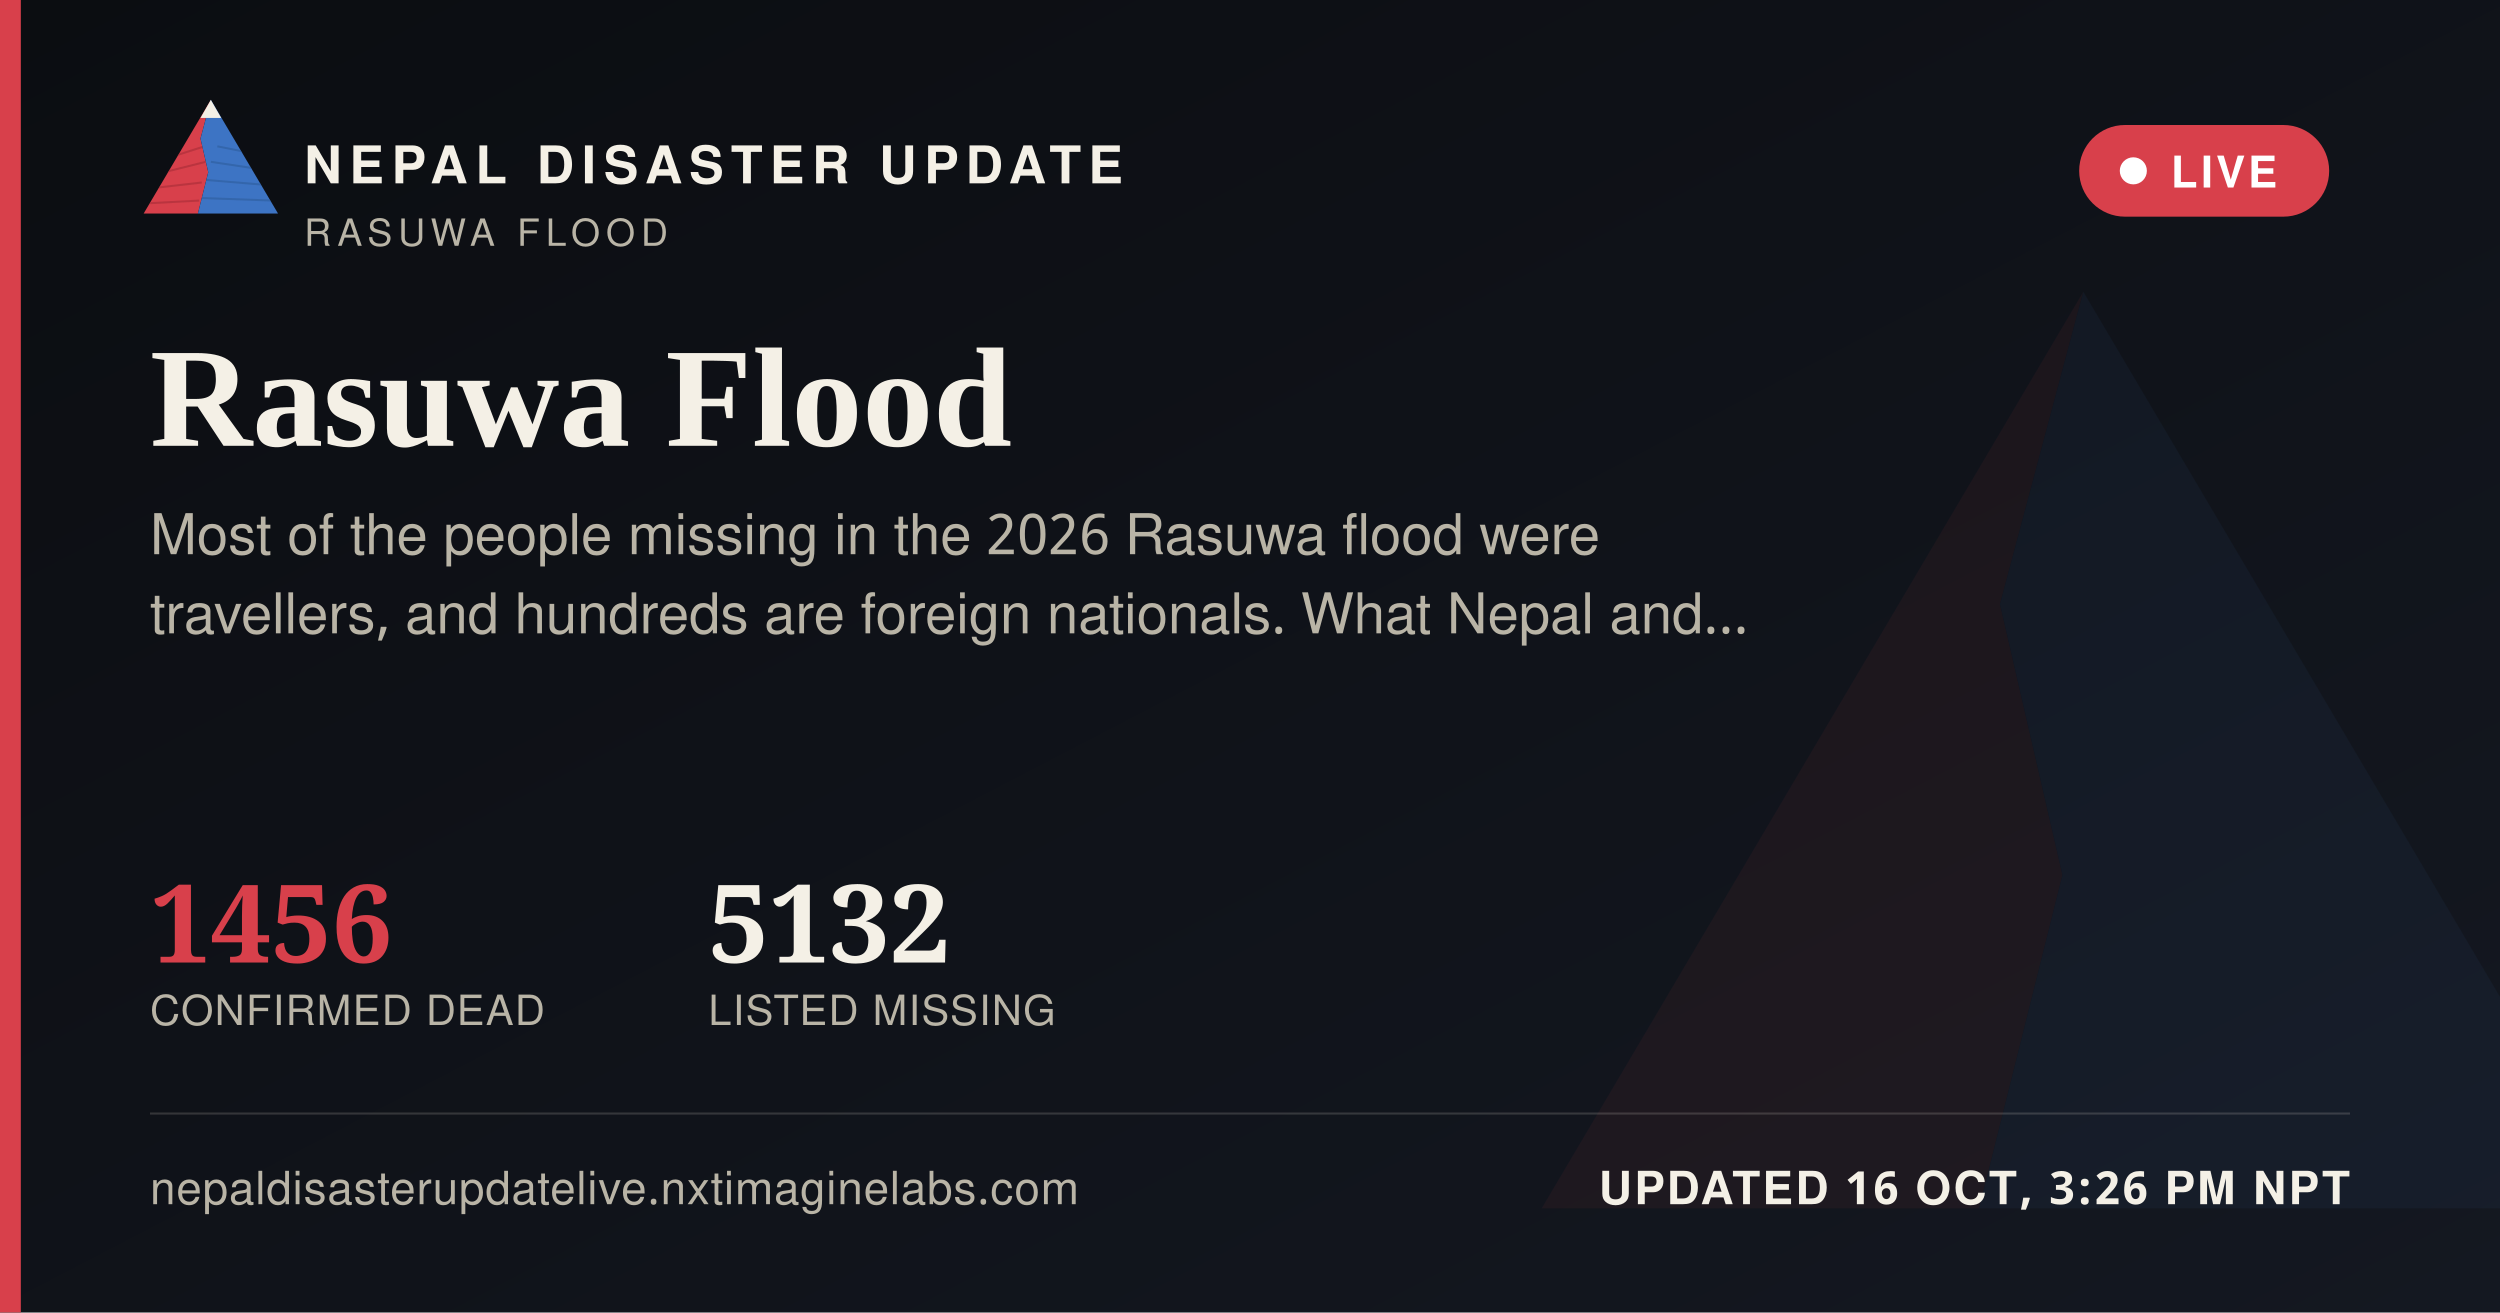
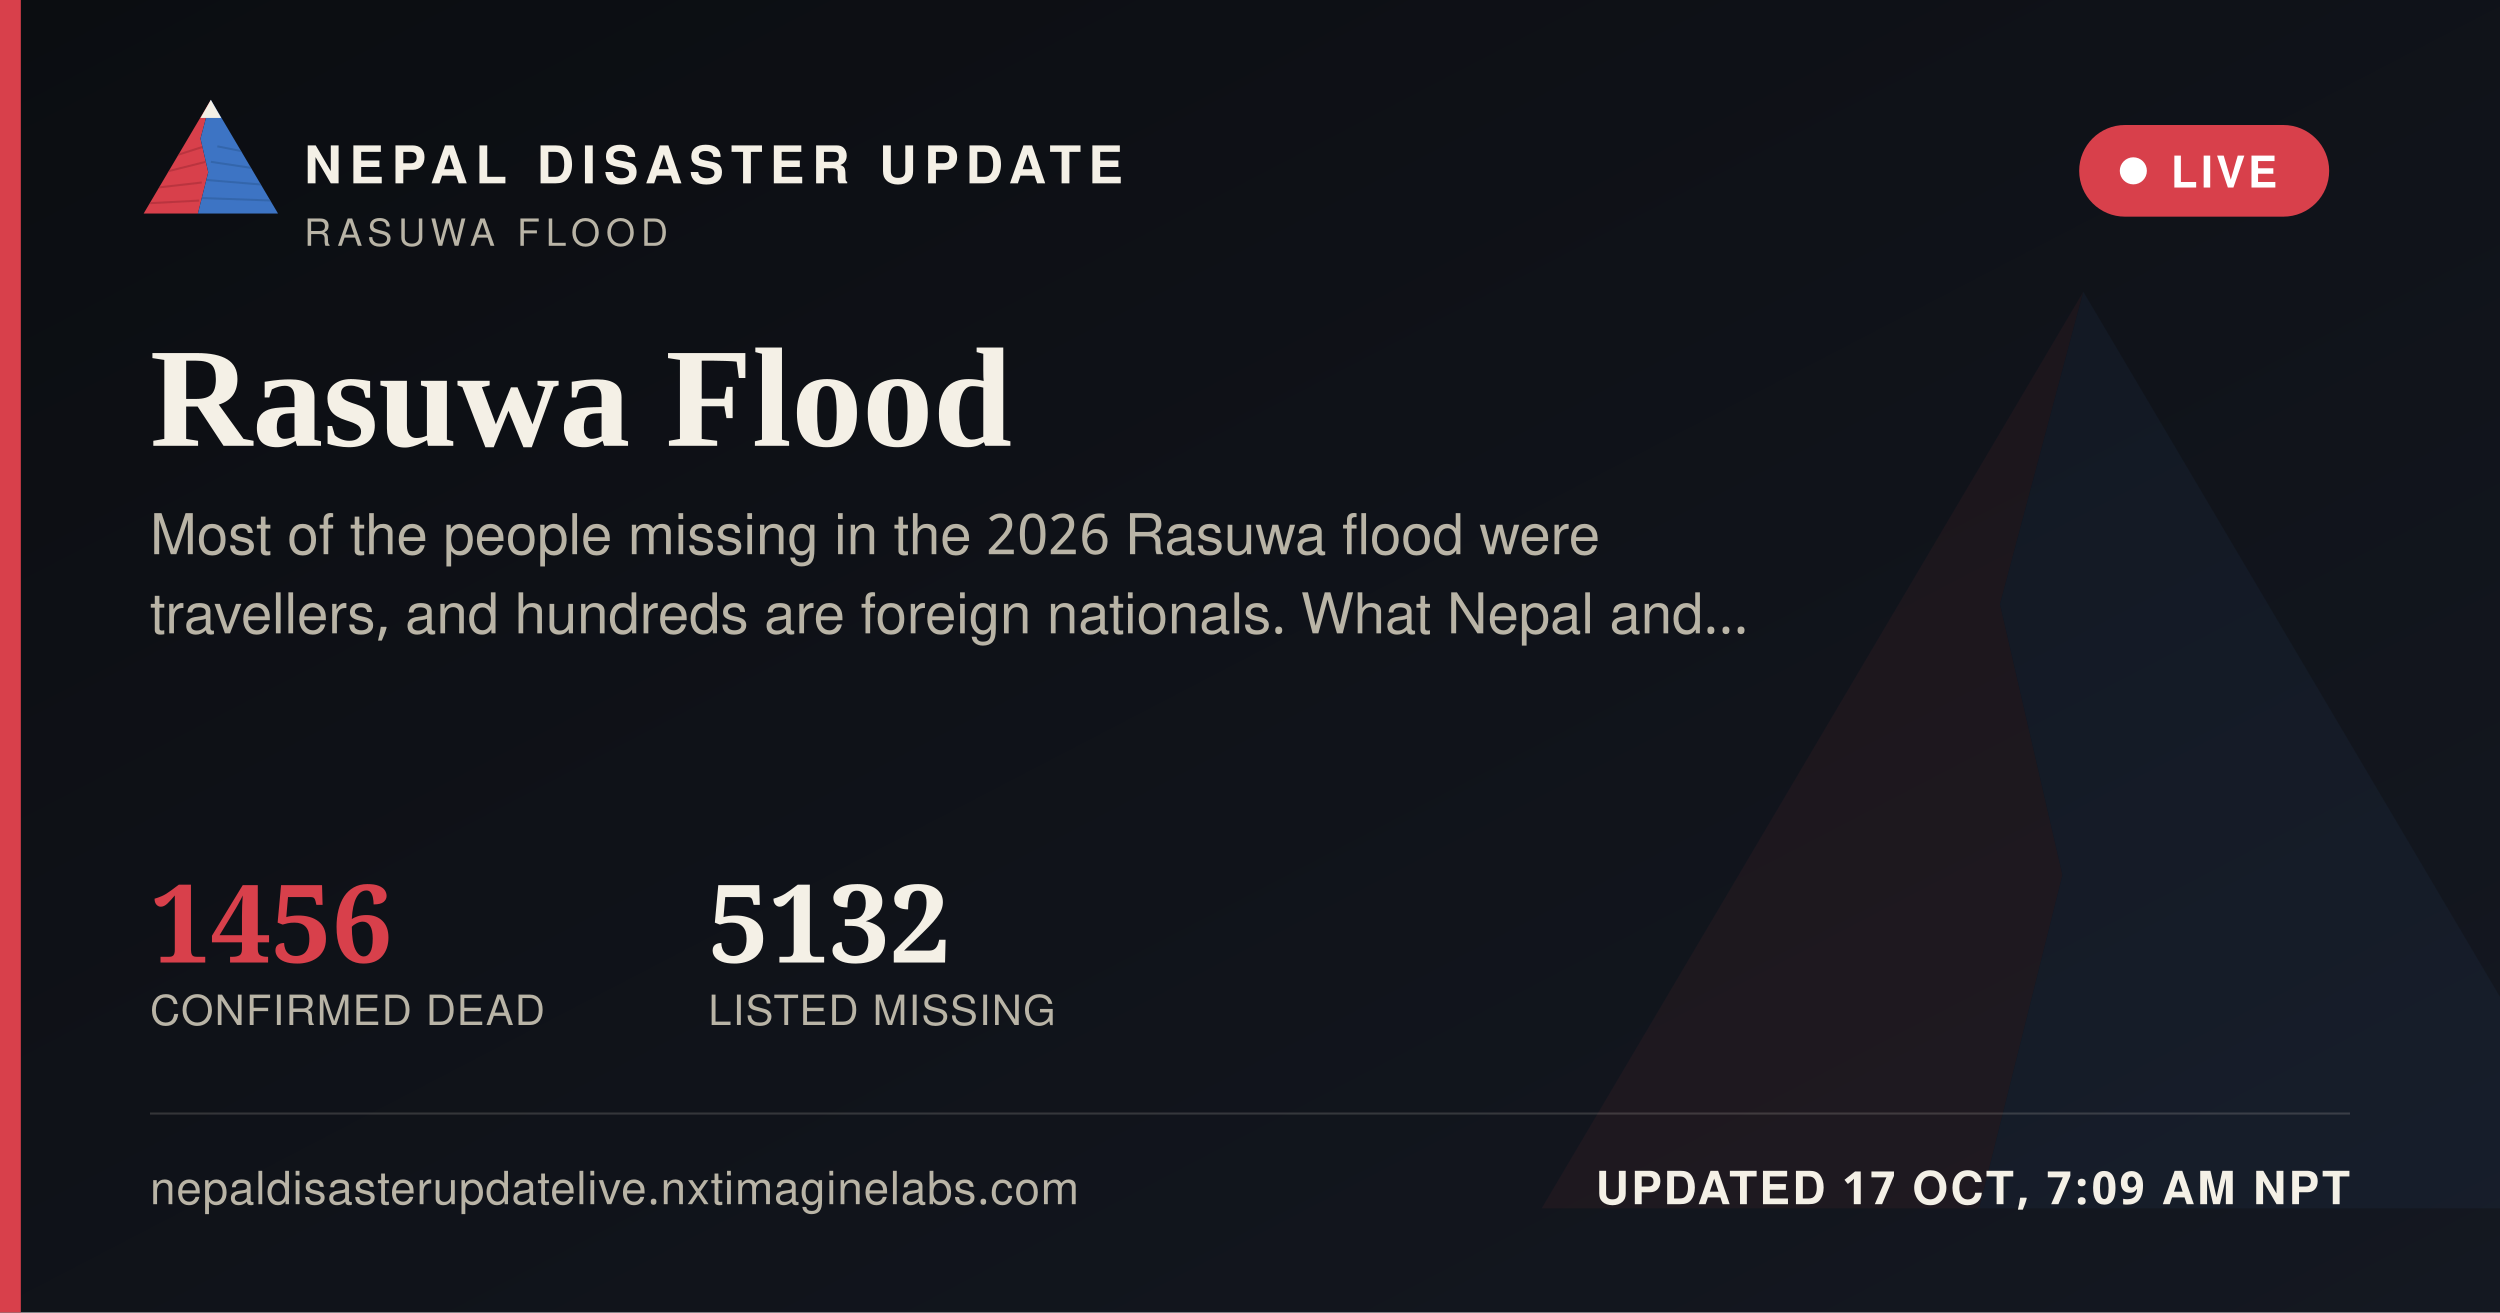
<svg xmlns="http://www.w3.org/2000/svg" width="1200" height="630" viewBox="0 0 1200 630">
  <defs>
    <linearGradient id="ogbg" x1="0" y1="0" x2="1" y2="1">
      <stop offset="0" stop-color="#0B0D11" />
      <stop offset="1" stop-color="#141821" />
    </linearGradient>
  </defs>
  <rect width="1200" height="630" fill="url(#ogbg)" />
  <g transform="translate(700,60) scale(5)" opacity="0.06">
    <polygon points="60,16 52,46 58,72 50,104 8,104" fill="#D8404B" />
    <polygon points="60,16 112,104 50,104 58,72 52,46" fill="#3D74C4" />
  </g>
  <rect x="0" y="0" width="10" height="630" fill="#D8404B" />
  <g transform="translate(64,38) scale(0.62)">
    <g>
      <defs>
        <clipPath id="ogLc">
          <polygon points="60,16 52,46 58,72 50,104 8,104" />
        </clipPath>
        <clipPath id="ogRc">
          <polygon points="60,16 112,104 50,104 58,72 52,46" />
        </clipPath>
      </defs>
      <polygon points="60,16 52,46 58,72 50,104 8,104" fill="#D8404B" />
      <g clip-path="url(#ogLc)" stroke="#A32A34" stroke-width="1.6" fill="none" opacity="0.55">
        <path d="M30,60 L55,52" />
        <path d="M24,72 L56,64" />
        <path d="M18,84 L53,80" />
        <path d="M13,96 L51,94" />
      </g>
      <polygon points="60,16 112,104 50,104 58,72 52,46" fill="#3D74C4" />
      <g clip-path="url(#ogRc)" stroke="#2A5793" stroke-width="1.6" fill="none" opacity="0.5">
        <path d="M65,52 L95,58" />
        <path d="M60,64 L100,70" />
        <path d="M56,78 L104,82" />
        <path d="M52,92 L108,94" />
      </g>
      <polygon points="60,16 52,30 68,30" fill="#F4F0E6" />
    </g>
  </g>
  <text x="146" y="88" font-family="'Public Sans', 'Noto Sans Devanagari', 'Helvetica Neue', Helvetica, Arial, sans-serif" font-size="25" font-weight="800" letter-spacing="3.6" fill="#F4F0E6">NEPAL DISASTER UPDATE</text>
  <text x="146" y="118" font-family="'Public Sans', 'Noto Sans Devanagari', 'Helvetica Neue', Helvetica, Arial, sans-serif" font-size="18" letter-spacing="2.8" fill="#B9B4A6">RASUWA FLOOD</text>
  <g>
    <rect x="998" y="60" width="120" height="44" rx="22" fill="#D8404B" stroke="none" />
    <circle cx="1024" cy="82" r="6.5" fill="#FFFFFF" />
    <text x="1042" y="90" font-family="'Public Sans', 'Noto Sans Devanagari', 'Helvetica Neue', Helvetica, Arial, sans-serif" font-size="21" font-weight="700" letter-spacing="1.6" fill="#FFFFFF">LIVE</text>
  </g>
  <text x="72" y="214" font-family="Newsreader, 'Noto Serif Devanagari', Georgia, 'Times New Roman', serif" font-size="68" font-weight="600" fill="#F4F0E6">Rasuwa Flood</text>
  <text x="72" y="266" font-family="'Public Sans', 'Noto Sans Devanagari', 'Helvetica Neue', Helvetica, Arial, sans-serif" font-size="27" fill="#B9B4A6">Most of the people missing in the 2026 Rasuwa flood were</text>
  <text x="72" y="304" font-family="'Public Sans', 'Noto Sans Devanagari', 'Helvetica Neue', Helvetica, Arial, sans-serif" font-size="27" fill="#B9B4A6">travellers, and hundreds are foreign nationals. What Nepal and…</text>
  <g transform="translate(72,462)">
    <text x="0" y="0" font-family="Newsreader, 'Noto Serif Devanagari', Georgia, 'Times New Roman', serif" font-size="52" font-weight="600" fill="#D8404B">1456</text>
    <text x="0" y="30" font-family="'Public Sans', 'Noto Sans Devanagari', 'Helvetica Neue', Helvetica, Arial, sans-serif" font-size="20" letter-spacing="0.6" fill="#B9B4A6">CONFIRMED DEAD</text>
    <text x="268" y="0" font-family="Newsreader, 'Noto Serif Devanagari', Georgia, 'Times New Roman', serif" font-size="52" font-weight="600" fill="#F4F0E6">5132</text>
    <text x="268" y="30" font-family="'Public Sans', 'Noto Sans Devanagari', 'Helvetica Neue', Helvetica, Arial, sans-serif" font-size="20" letter-spacing="0.6" fill="#B9B4A6">LISTED MISSING</text>
  </g>
  <rect x="72" y="534" width="1056" height="1" fill="rgba(244,240,230,0.16)" />
  <text x="72" y="578" font-family="'Public Sans', 'Noto Sans Devanagari', 'Helvetica Neue', Helvetica, Arial, sans-serif" font-size="22" fill="#B9B4A6" letter-spacing="0.4">nepaldisasterupdatelive.nxtimaginelabs.com</text>
-   <text x="1128" y="578" text-anchor="end" font-family="'Public Sans', 'Noto Sans Devanagari', 'Helvetica Neue', Helvetica, Arial, sans-serif" font-size="22" font-weight="700" letter-spacing="1.2" fill="#F4F0E6">UPDATED 16 OCT, 3:26 PM NPT</text>
+   <text x="1128" y="578" text-anchor="end" font-family="'Public Sans', 'Noto Sans Devanagari', 'Helvetica Neue', Helvetica, Arial, sans-serif" font-size="22" font-weight="700" letter-spacing="1.2" fill="#F4F0E6">UPDATED 17 OCT, 7:09 AM NPT</text>
</svg>
